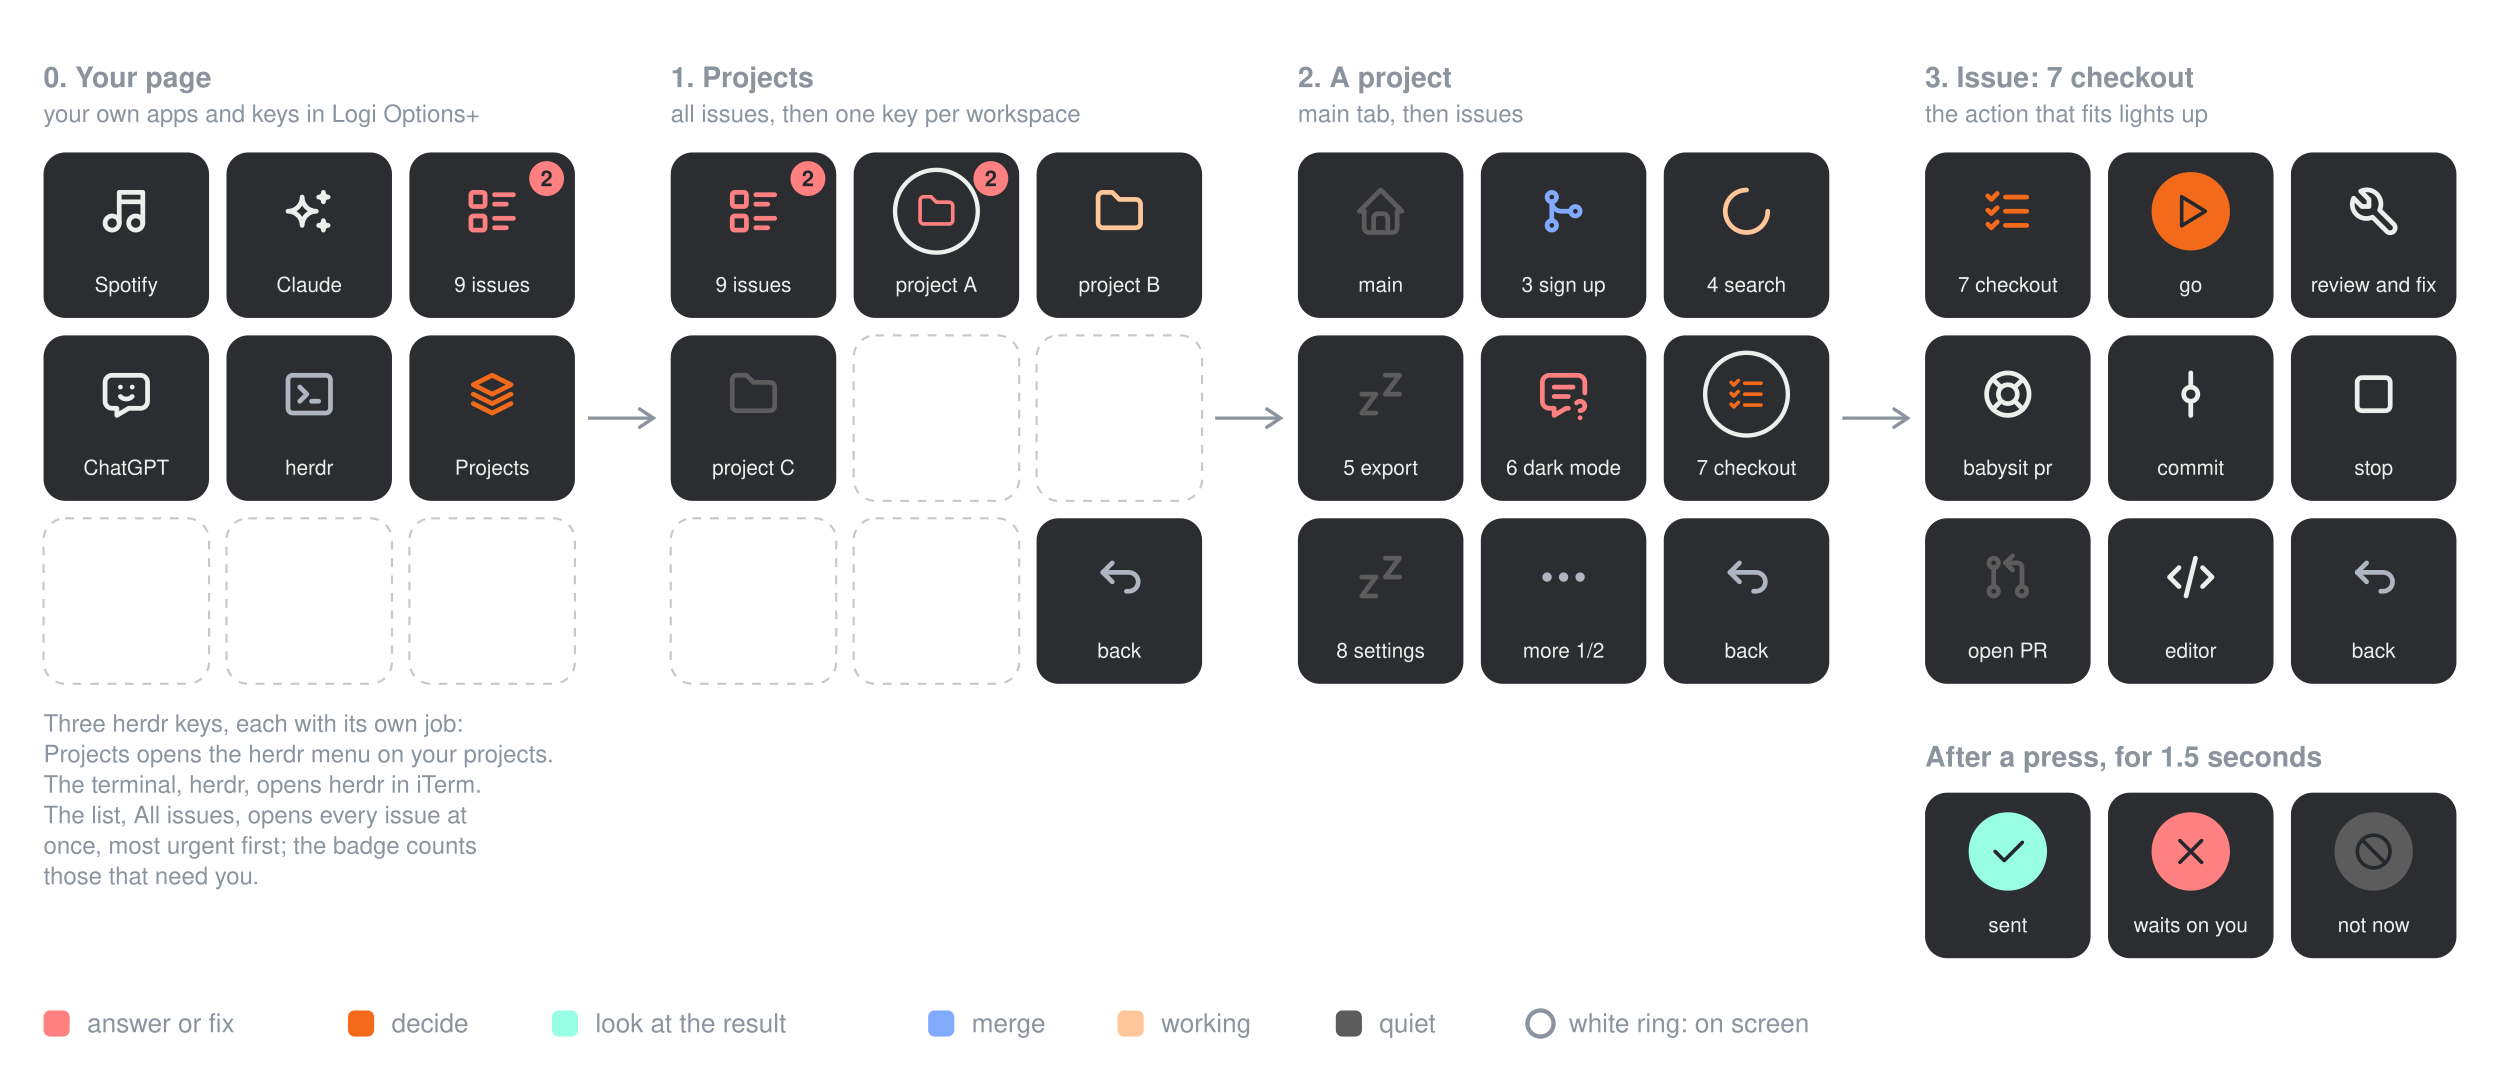
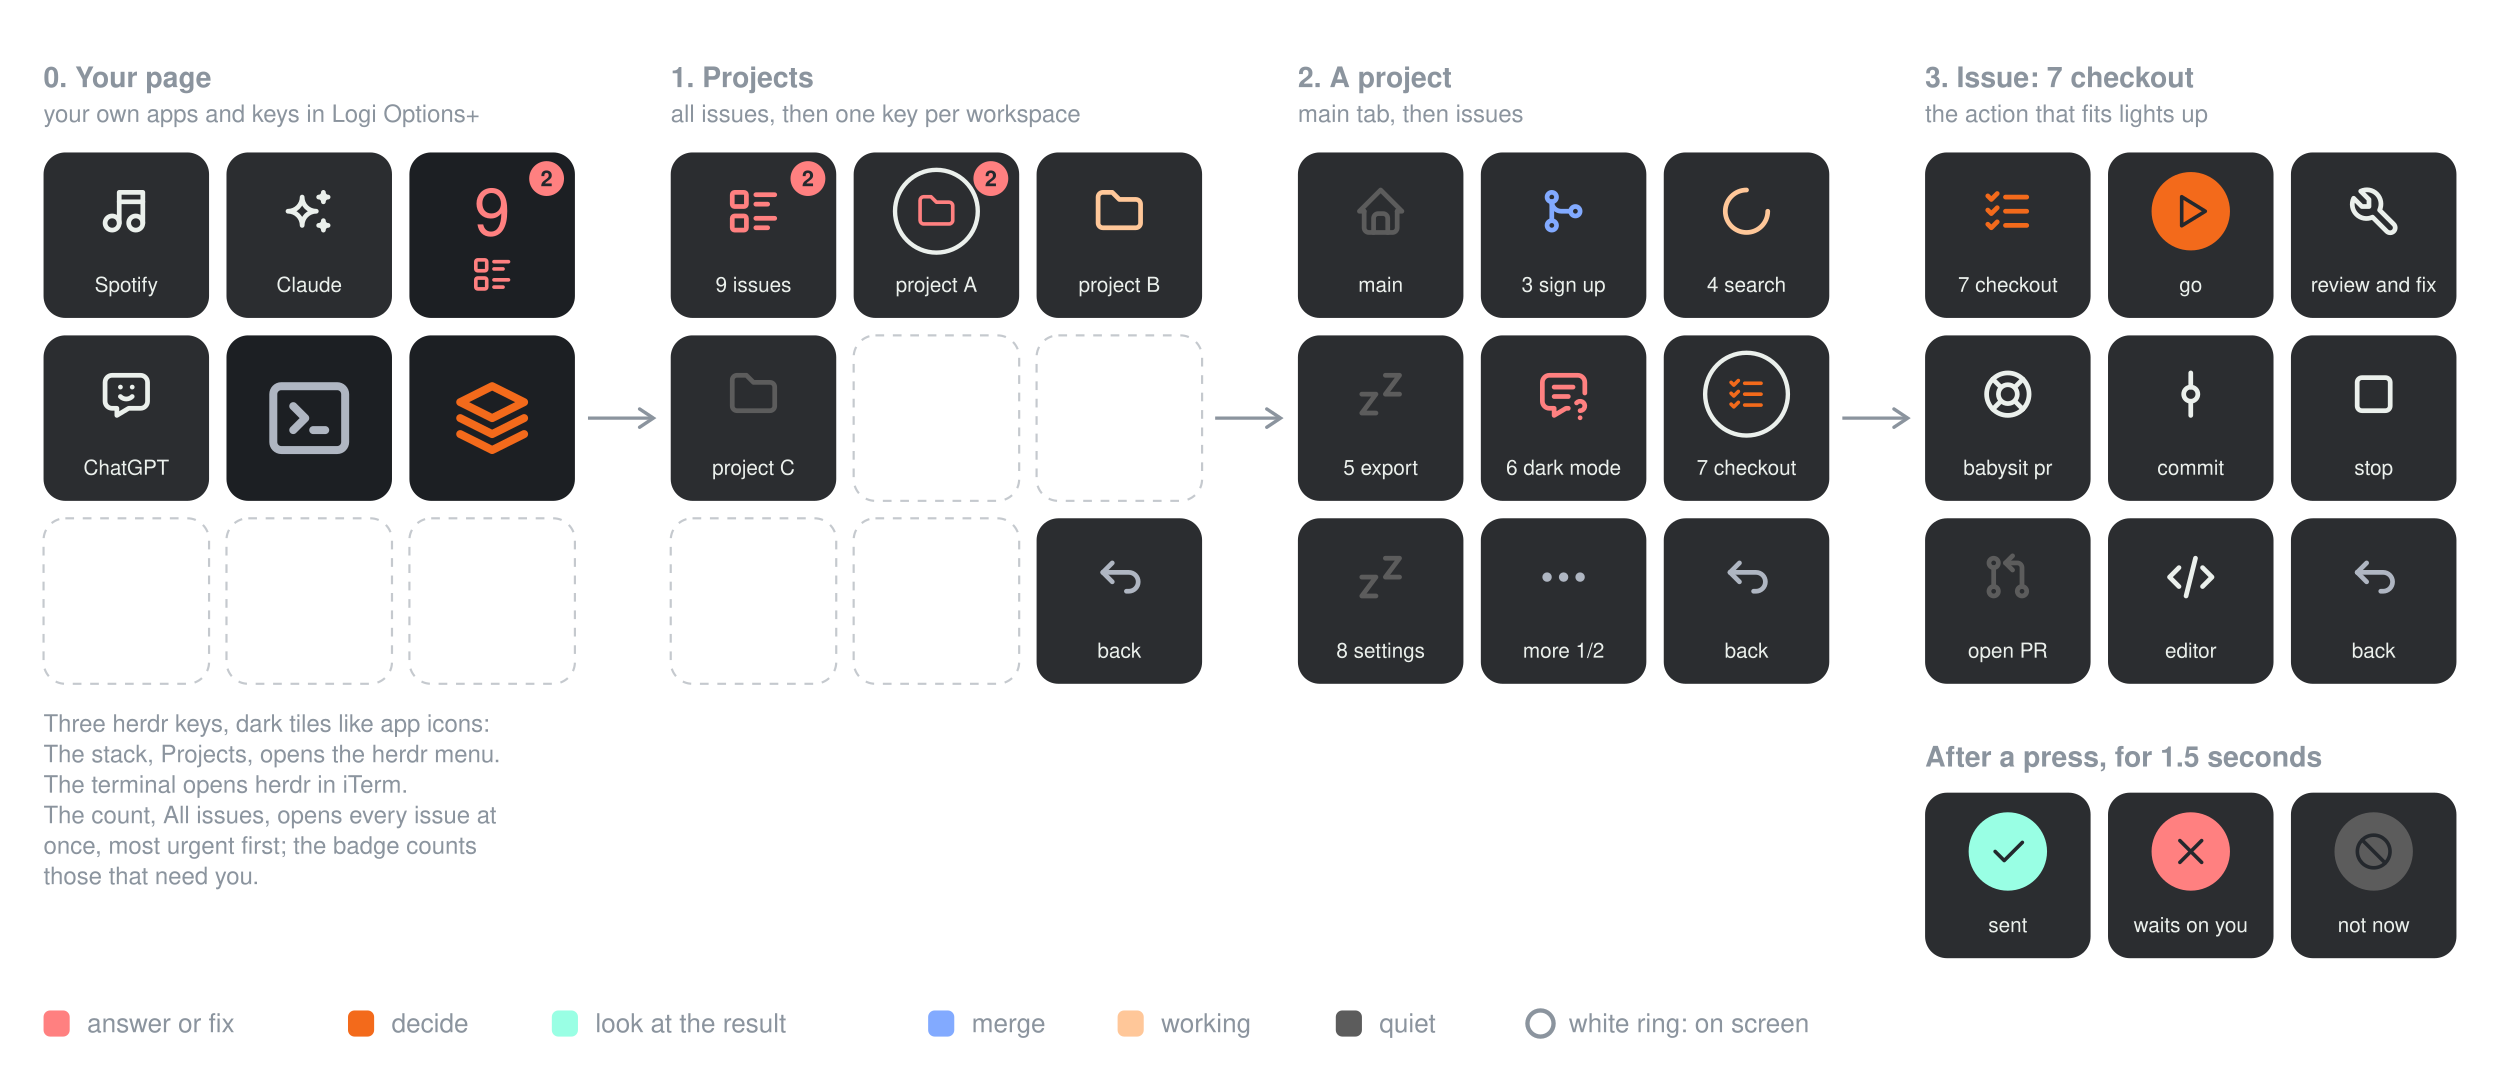
<svg xmlns="http://www.w3.org/2000/svg" viewBox="0 0 1148 500" width="1148" height="500" font-family="-apple-system, BlinkMacSystemFont, 'Segoe UI', Helvetica, Arial, sans-serif">
  <defs>
    <marker id="a" viewBox="0 0 10 10" refX="8" refY="5" markerWidth="7" markerHeight="7" orient="auto">
      <path d="M2 1L8 5L2 9" fill="none" stroke="#8b949e" stroke-width="1.5" stroke-linecap="round" />
    </marker>
  </defs>
  <text x="20" y="40" font-size="13" font-weight="600" fill="#8b949e" text-anchor="start">0. Your page</text>
  <text x="20" y="56" font-size="11" font-weight="400" fill="#8b949e" text-anchor="start">your own apps and keys in Logi Options+</text>
  <rect x="20" y="70" width="76" height="76" rx="10" fill="#2b2d30" />
  <g transform="translate(45.0 84.0) scale(1.083333)" fill="none" stroke="#ebf0ec" stroke-width="2" stroke-linecap="round" stroke-linejoin="round">
    <path d="M3 17a3 3 0 1 0 6 0a3 3 0 0 0 -6 0" />
    <path d="M13 17a3 3 0 1 0 6 0a3 3 0 0 0 -6 0" />
    <path d="M9 17v-13h10v13" />
    <path d="M9 8h10" />
  </g>
  <text x="58.0" y="134" text-anchor="middle" font-size="9.5" fill="#ebf0ec">Spotify</text>
  <rect x="104" y="70" width="76" height="76" rx="10" fill="#2b2d30" />
  <g transform="translate(129.0 84.0) scale(1.083333)" fill="none" stroke="#ebf0ec" stroke-width="2" stroke-linecap="round" stroke-linejoin="round">
    <path d="M16 18a2 2 0 0 1 2 2a2 2 0 0 1 2 -2a2 2 0 0 1 -2 -2a2 2 0 0 1 -2 2zm0 -12a2 2 0 0 1 2 2a2 2 0 0 1 2 -2a2 2 0 0 1 -2 -2a2 2 0 0 1 -2 2zm-7 12a6 6 0 0 1 6 -6a6 6 0 0 1 -6 -6a6 6 0 0 1 -6 6a6 6 0 0 1 6 6z" />
  </g>
  <text x="142.0" y="134" text-anchor="middle" font-size="9.5" fill="#ebf0ec">Claude</text>
-   <rect x="188" y="70" width="76" height="76" rx="10" fill="#2b2d30" />
-   <g transform="translate(213.0 84.0) scale(1.083333)" fill="none" stroke="#ff8080" stroke-width="2" stroke-linecap="round" stroke-linejoin="round">
+   <rect x="188" y="70" width="76" height="76" rx="10" fill="#1c1f23" />
+   <text x="226.0" y="108" text-anchor="middle" font-size="30" font-weight="400" fill="#ff8080">9</text>
+   <g transform="translate(216.0 116) scale(0.8333333)" fill="none" stroke="#ff8080" stroke-width="2" stroke-linecap="round" stroke-linejoin="round">
    <path d="M13 5h8" />
    <path d="M13 9h5" />
    <path d="M13 15h8" />
    <path d="M13 19h5" />
    <path d="M3 4m0 1a1 1 0 0 1 1 -1h4a1 1 0 0 1 1 1v4a1 1 0 0 1 -1 1h-4a1 1 0 0 1 -1 -1z" />
    <path d="M3 14m0 1a1 1 0 0 1 1 -1h4a1 1 0 0 1 1 1v4a1 1 0 0 1 -1 1h-4a1 1 0 0 1 -1 -1z" />
  </g>
  <circle cx="251" cy="82" r="8" fill="#ff8080" />
  <text x="251" y="85.5" text-anchor="middle" font-size="10" font-weight="600" fill="#24282d">2</text>
-   <text x="226.0" y="134" text-anchor="middle" font-size="9.5" fill="#ebf0ec">9 issues</text>
  <rect x="20" y="154" width="76" height="76" rx="10" fill="#2b2d30" />
  <g transform="translate(45.0 168.0) scale(1.083333)" fill="none" stroke="#ebf0ec" stroke-width="2" stroke-linecap="round" stroke-linejoin="round">
    <path d="M18 4a3 3 0 0 1 3 3v8a3 3 0 0 1 -3 3h-5l-5 3v-3h-2a3 3 0 0 1 -3 -3v-8a3 3 0 0 1 3 -3h12z" />
    <path d="M9.5 9h.01" />
    <path d="M14.5 9h.01" />
    <path d="M9.5 13a3.5 3.5 0 0 0 5 0" />
  </g>
  <text x="58.0" y="218" text-anchor="middle" font-size="9.5" fill="#ebf0ec">ChatGPT</text>
-   <rect x="104" y="154" width="76" height="76" rx="10" fill="#2b2d30" />
-   <g transform="translate(129.0 168.0) scale(1.083333)" fill="none" stroke="#afb6c2" stroke-width="2" stroke-linecap="round" stroke-linejoin="round">
+   <rect x="104" y="154" width="76" height="76" rx="10" fill="#1c1f23" />
+   <g transform="translate(120.0 170.0) scale(1.833333)" fill="none" stroke="#afb6c2" stroke-width="2" stroke-linecap="round" stroke-linejoin="round">
    <path d="M8 9l3 3l-3 3" />
    <path d="M13 15l3 0" />
    <path d="M3 4m0 2a2 2 0 0 1 2 -2h14a2 2 0 0 1 2 2v12a2 2 0 0 1 -2 2h-14a2 2 0 0 1 -2 -2z" />
  </g>
-   <text x="142.0" y="218" text-anchor="middle" font-size="9.5" fill="#ebf0ec">herdr</text>
-   <rect x="188" y="154" width="76" height="76" rx="10" fill="#2b2d30" />
-   <g transform="translate(213.0 168.0) scale(1.083333)" fill="none" stroke="#f36a1b" stroke-width="2" stroke-linecap="round" stroke-linejoin="round">
+   <rect x="188" y="154" width="76" height="76" rx="10" fill="#1c1f23" />
+   <g transform="translate(204.0 170.0) scale(1.833333)" fill="none" stroke="#f36a1b" stroke-width="2" stroke-linecap="round" stroke-linejoin="round">
    <path d="M12 4l-8 4l8 4l8 -4l-8 -4" />
    <path d="M4 12l8 4l8 -4" />
    <path d="M4 16l8 4l8 -4" />
  </g>
-   <text x="226.0" y="218" text-anchor="middle" font-size="9.5" fill="#ebf0ec">Projects</text>
  <rect x="20" y="238" width="76" height="76" rx="10" fill="none" stroke="#8b949e" stroke-width="1" stroke-dasharray="4 4" opacity="0.5" />
  <rect x="104" y="238" width="76" height="76" rx="10" fill="none" stroke="#8b949e" stroke-width="1" stroke-dasharray="4 4" opacity="0.5" />
  <rect x="188" y="238" width="76" height="76" rx="10" fill="none" stroke="#8b949e" stroke-width="1" stroke-dasharray="4 4" opacity="0.5" />
-   <text x="20" y="336" font-size="11" font-weight="400" fill="#8b949e" text-anchor="start">Three herdr keys, each with its own job:</text>
-   <text x="20" y="350" font-size="11" font-weight="400" fill="#8b949e" text-anchor="start">Projects opens the herdr menu on your projects.</text>
-   <text x="20" y="364" font-size="11" font-weight="400" fill="#8b949e" text-anchor="start">The terminal, herdr, opens herdr in iTerm.</text>
-   <text x="20" y="378" font-size="11" font-weight="400" fill="#8b949e" text-anchor="start">The list, All issues, opens every issue at</text>
+   <text x="20" y="336" font-size="11" font-weight="400" fill="#8b949e" text-anchor="start">Three herdr keys, dark tiles like app icons:</text>
+   <text x="20" y="350" font-size="11" font-weight="400" fill="#8b949e" text-anchor="start">The stack, Projects, opens the herdr menu.</text>
+   <text x="20" y="364" font-size="11" font-weight="400" fill="#8b949e" text-anchor="start">The terminal opens herdr in iTerm.</text>
+   <text x="20" y="378" font-size="11" font-weight="400" fill="#8b949e" text-anchor="start">The count, All issues, opens every issue at</text>
  <text x="20" y="392" font-size="11" font-weight="400" fill="#8b949e" text-anchor="start">once, most urgent first; the badge counts</text>
  <text x="20" y="406" font-size="11" font-weight="400" fill="#8b949e" text-anchor="start">those that need you.</text>
  <text x="308" y="40" font-size="13" font-weight="600" fill="#8b949e" text-anchor="start">1. Projects</text>
  <text x="308" y="56" font-size="11" font-weight="400" fill="#8b949e" text-anchor="start">all issues, then one key per workspace</text>
  <rect x="308" y="70" width="76" height="76" rx="10" fill="#2b2d30" />
  <g transform="translate(333.0 84.0) scale(1.083333)" fill="none" stroke="#ff8080" stroke-width="2" stroke-linecap="round" stroke-linejoin="round">
    <path d="M13 5h8" />
    <path d="M13 9h5" />
    <path d="M13 15h8" />
    <path d="M13 19h5" />
    <path d="M3 4m0 1a1 1 0 0 1 1 -1h4a1 1 0 0 1 1 1v4a1 1 0 0 1 -1 1h-4a1 1 0 0 1 -1 -1z" />
    <path d="M3 14m0 1a1 1 0 0 1 1 -1h4a1 1 0 0 1 1 1v4a1 1 0 0 1 -1 1h-4a1 1 0 0 1 -1 -1z" />
  </g>
  <circle cx="371" cy="82" r="8" fill="#ff8080" />
  <text x="371" y="85.5" text-anchor="middle" font-size="10" font-weight="600" fill="#24282d">2</text>
  <text x="346.0" y="134" text-anchor="middle" font-size="9.5" fill="#ebf0ec">9 issues</text>
  <rect x="392" y="70" width="76" height="76" rx="10" fill="#2b2d30" />
  <circle cx="430.0" cy="97" r="19" fill="none" stroke="#ebf0ec" stroke-width="2" />
  <g transform="translate(420.0 87.0) scale(0.8333333)" fill="none" stroke="#ff8080" stroke-width="2" stroke-linecap="round" stroke-linejoin="round">
    <path d="M5 4h4l3 3h7a2 2 0 0 1 2 2v8a2 2 0 0 1 -2 2h-14a2 2 0 0 1 -2 -2v-11a2 2 0 0 1 2 -2" />
  </g>
  <circle cx="455" cy="82" r="8" fill="#ff8080" />
  <text x="455" y="85.5" text-anchor="middle" font-size="10" font-weight="600" fill="#24282d">2</text>
  <text x="430.0" y="134" text-anchor="middle" font-size="9.5" fill="#ebf0ec">project A</text>
  <rect x="476" y="70" width="76" height="76" rx="10" fill="#2b2d30" />
  <g transform="translate(501.0 84.0) scale(1.083333)" fill="none" stroke="#ffc799" stroke-width="2" stroke-linecap="round" stroke-linejoin="round">
    <path d="M5 4h4l3 3h7a2 2 0 0 1 2 2v8a2 2 0 0 1 -2 2h-14a2 2 0 0 1 -2 -2v-11a2 2 0 0 1 2 -2" />
  </g>
  <text x="514.0" y="134" text-anchor="middle" font-size="9.5" fill="#ebf0ec">project B</text>
  <rect x="308" y="154" width="76" height="76" rx="10" fill="#2b2d30" />
  <g transform="translate(333.0 168.0) scale(1.083333)" fill="none" stroke="#5c5c5c" stroke-width="2" stroke-linecap="round" stroke-linejoin="round">
    <path d="M5 4h4l3 3h7a2 2 0 0 1 2 2v8a2 2 0 0 1 -2 2h-14a2 2 0 0 1 -2 -2v-11a2 2 0 0 1 2 -2" />
  </g>
  <text x="346.0" y="218" text-anchor="middle" font-size="9.5" fill="#ebf0ec">project C</text>
  <rect x="392" y="154" width="76" height="76" rx="10" fill="none" stroke="#8b949e" stroke-width="1" stroke-dasharray="4 4" opacity="0.5" />
  <rect x="476" y="154" width="76" height="76" rx="10" fill="none" stroke="#8b949e" stroke-width="1" stroke-dasharray="4 4" opacity="0.5" />
  <rect x="308" y="238" width="76" height="76" rx="10" fill="none" stroke="#8b949e" stroke-width="1" stroke-dasharray="4 4" opacity="0.5" />
  <rect x="392" y="238" width="76" height="76" rx="10" fill="none" stroke="#8b949e" stroke-width="1" stroke-dasharray="4 4" opacity="0.5" />
  <rect x="476" y="238" width="76" height="76" rx="10" fill="#2b2d30" />
  <g transform="translate(501.0 252.0) scale(1.083333)" fill="none" stroke="#afb6c2" stroke-width="2" stroke-linecap="round" stroke-linejoin="round">
    <path d="M9 14l-4 -4l4 -4" />
    <path d="M5 10h11a4 4 0 1 1 0 8h-1" />
  </g>
  <text x="514.0" y="302" text-anchor="middle" font-size="9.5" fill="#ebf0ec">back</text>
  <text x="596" y="40" font-size="13" font-weight="600" fill="#8b949e" text-anchor="start">2. A project</text>
  <text x="596" y="56" font-size="11" font-weight="400" fill="#8b949e" text-anchor="start">main tab, then issues</text>
  <rect x="596" y="70" width="76" height="76" rx="10" fill="#2b2d30" />
  <g transform="translate(621.0 84.0) scale(1.083333)" fill="none" stroke="#5c5c5c" stroke-width="2" stroke-linecap="round" stroke-linejoin="round">
    <path d="M5 12l-2 0l9 -9l9 9l-2 0" />
    <path d="M5 12v7a2 2 0 0 0 2 2h10a2 2 0 0 0 2 -2v-7" />
    <path d="M9 21v-6a2 2 0 0 1 2 -2h2a2 2 0 0 1 2 2v6" />
  </g>
  <text x="634.0" y="134" text-anchor="middle" font-size="9.5" fill="#ebf0ec">main</text>
  <rect x="680" y="70" width="76" height="76" rx="10" fill="#2b2d30" />
  <g transform="translate(705.0 84.0) scale(1.083333)" fill="none" stroke="#82aaff" stroke-width="2" stroke-linecap="round" stroke-linejoin="round">
    <path d="M7 18m-2 0a2 2 0 1 0 4 0a2 2 0 1 0 -4 0" />
    <path d="M7 6m-2 0a2 2 0 1 0 4 0a2 2 0 1 0 -4 0" />
    <path d="M17 12m-2 0a2 2 0 1 0 4 0a2 2 0 1 0 -4 0" />
    <path d="M7 8l0 8" />
    <path d="M7 8a4 4 0 0 0 4 4h4" />
  </g>
  <text x="718.0" y="134" text-anchor="middle" font-size="9.5" fill="#ebf0ec">3 sign up</text>
  <rect x="764" y="70" width="76" height="76" rx="10" fill="#2b2d30" />
  <g transform="translate(789.0 84.0) scale(1.083333)" fill="none" stroke="#ffc799" stroke-width="2" stroke-linecap="round" stroke-linejoin="round">
    <path d="M12 3a9 9 0 1 0 9 9" />
  </g>
  <text x="802.0" y="134" text-anchor="middle" font-size="9.5" fill="#ebf0ec">4 search</text>
  <rect x="596" y="154" width="76" height="76" rx="10" fill="#2b2d30" />
  <g transform="translate(621.0 168.0) scale(1.083333)" fill="none" stroke="#5c5c5c" stroke-width="2" stroke-linecap="round" stroke-linejoin="round">
    <path d="M4 12h6l-6 8h6" />
    <path d="M14 4h6l-6 8h6" />
  </g>
  <text x="634.0" y="218" text-anchor="middle" font-size="9.5" fill="#ebf0ec">5 export</text>
  <rect x="680" y="154" width="76" height="76" rx="10" fill="#2b2d30" />
  <g transform="translate(705.0 168.0) scale(1.083333)" fill="none" stroke="#ff8080" stroke-width="2" stroke-linecap="round" stroke-linejoin="round">
    <path d="M8 9h8" />
    <path d="M8 13h6" />
    <path d="M14 18h-1l-5 3v-3h-2a3 3 0 0 1 -3 -3v-8a3 3 0 0 1 3 -3h12a3 3 0 0 1 3 3v4.5" />
    <path d="M19 22v.01" />
    <path d="M19 19a2.003 2.003 0 0 0 .914 -3.782a1.98 1.98 0 0 0 -2.414 .483" />
  </g>
  <text x="718.0" y="218" text-anchor="middle" font-size="9.5" fill="#ebf0ec">6 dark mode</text>
  <rect x="764" y="154" width="76" height="76" rx="10" fill="#2b2d30" />
  <circle cx="802.0" cy="181" r="19" fill="none" stroke="#ebf0ec" stroke-width="2" />
  <g transform="translate(792.0 171.0) scale(0.8333333)" fill="none" stroke="#f36a1b" stroke-width="2" stroke-linecap="round" stroke-linejoin="round">
    <path d="M3.5 5.5l1.5 1.5l2.5 -2.5" />
    <path d="M3.5 11.5l1.5 1.5l2.5 -2.5" />
    <path d="M3.5 17.5l1.5 1.5l2.5 -2.5" />
    <path d="M11 6l9 0" />
    <path d="M11 12l9 0" />
    <path d="M11 18l9 0" />
  </g>
  <text x="802.0" y="218" text-anchor="middle" font-size="9.5" fill="#ebf0ec">7 checkout</text>
  <rect x="596" y="238" width="76" height="76" rx="10" fill="#2b2d30" />
  <g transform="translate(621.0 252.0) scale(1.083333)" fill="none" stroke="#5c5c5c" stroke-width="2" stroke-linecap="round" stroke-linejoin="round">
    <path d="M4 12h6l-6 8h6" />
    <path d="M14 4h6l-6 8h6" />
  </g>
  <text x="634.0" y="302" text-anchor="middle" font-size="9.5" fill="#ebf0ec">8 settings</text>
  <rect x="680" y="238" width="76" height="76" rx="10" fill="#2b2d30" />
  <g transform="translate(705.0 252.0) scale(1.083333)" fill="none" stroke="#afb6c2" stroke-width="2" stroke-linecap="round" stroke-linejoin="round">
    <path d="M5 12m-1 0a1 1 0 1 0 2 0a1 1 0 1 0 -2 0" />
    <path d="M12 12m-1 0a1 1 0 1 0 2 0a1 1 0 1 0 -2 0" />
    <path d="M19 12m-1 0a1 1 0 1 0 2 0a1 1 0 1 0 -2 0" />
  </g>
  <text x="718.0" y="302" text-anchor="middle" font-size="9.5" fill="#ebf0ec">more 1/2</text>
  <rect x="764" y="238" width="76" height="76" rx="10" fill="#2b2d30" />
  <g transform="translate(789.0 252.0) scale(1.083333)" fill="none" stroke="#afb6c2" stroke-width="2" stroke-linecap="round" stroke-linejoin="round">
    <path d="M9 14l-4 -4l4 -4" />
    <path d="M5 10h11a4 4 0 1 1 0 8h-1" />
  </g>
  <text x="802.0" y="302" text-anchor="middle" font-size="9.5" fill="#ebf0ec">back</text>
  <text x="884" y="40" font-size="13" font-weight="600" fill="#8b949e" text-anchor="start">3. Issue: 7 checkout</text>
  <text x="884" y="56" font-size="11" font-weight="400" fill="#8b949e" text-anchor="start">the action that fits lights up</text>
  <rect x="884" y="70" width="76" height="76" rx="10" fill="#2b2d30" />
  <g transform="translate(909.0 84.0) scale(1.083333)" fill="none" stroke="#f36a1b" stroke-width="2" stroke-linecap="round" stroke-linejoin="round">
    <path d="M3.5 5.5l1.5 1.5l2.5 -2.5" />
    <path d="M3.5 11.5l1.5 1.5l2.5 -2.5" />
    <path d="M3.5 17.5l1.5 1.5l2.5 -2.5" />
    <path d="M11 6l9 0" />
    <path d="M11 12l9 0" />
    <path d="M11 18l9 0" />
  </g>
  <text x="922.0" y="134" text-anchor="middle" font-size="9.5" fill="#ebf0ec">7 checkout</text>
  <rect x="968" y="70" width="76" height="76" rx="10" fill="#2b2d30" />
  <circle cx="1006.0" cy="97" r="18" fill="#f36a1b" />
  <g transform="translate(996.0 87.0) scale(0.8333333)" fill="none" stroke="#24282d" stroke-width="2" stroke-linecap="round" stroke-linejoin="round">
    <path d="M7 4v16l13 -8z" />
  </g>
  <text x="1006.0" y="134" text-anchor="middle" font-size="9.5" fill="#ebf0ec">go</text>
  <rect x="1052" y="70" width="76" height="76" rx="10" fill="#2b2d30" />
  <g transform="translate(1077.0 84.0) scale(1.083333)" fill="none" stroke="#ebf0ec" stroke-width="2" stroke-linecap="round" stroke-linejoin="round">
    <path d="M7 10h3v-3l-3.5 -3.5a6 6 0 0 1 8 8l6 6a2 2 0 0 1 -3 3l-6 -6a6 6 0 0 1 -8 -8l3.5 3.5" />
  </g>
  <text x="1090.0" y="134" text-anchor="middle" font-size="9.5" fill="#ebf0ec">review and fix</text>
  <rect x="884" y="154" width="76" height="76" rx="10" fill="#2b2d30" />
  <g transform="translate(909.0 168.0) scale(1.083333)" fill="none" stroke="#ebf0ec" stroke-width="2" stroke-linecap="round" stroke-linejoin="round">
    <path d="M12 12m-4 0a4 4 0 1 0 8 0a4 4 0 1 0 -8 0" />
    <path d="M12 12m-9 0a9 9 0 1 0 18 0a9 9 0 1 0 -18 0" />
    <path d="M15 15l3.35 3.35" />
    <path d="M9 15l-3.35 3.35" />
    <path d="M5.65 5.65l3.35 3.35" />
    <path d="M18.35 5.65l-3.35 3.35" />
  </g>
  <text x="922.0" y="218" text-anchor="middle" font-size="9.5" fill="#ebf0ec">babysit pr</text>
  <rect x="968" y="154" width="76" height="76" rx="10" fill="#2b2d30" />
  <g transform="translate(993.0 168.0) scale(1.083333)" fill="none" stroke="#ebf0ec" stroke-width="2" stroke-linecap="round" stroke-linejoin="round">
    <path d="M12 12m-3 0a3 3 0 1 0 6 0a3 3 0 1 0 -6 0" />
    <path d="M12 3l0 6" />
    <path d="M12 15l0 6" />
  </g>
  <text x="1006.0" y="218" text-anchor="middle" font-size="9.5" fill="#ebf0ec">commit</text>
  <rect x="1052" y="154" width="76" height="76" rx="10" fill="#2b2d30" />
  <g transform="translate(1077.0 168.0) scale(1.083333)" fill="none" stroke="#ebf0ec" stroke-width="2" stroke-linecap="round" stroke-linejoin="round">
    <path d="M5 5m0 2a2 2 0 0 1 2 -2h10a2 2 0 0 1 2 2v10a2 2 0 0 1 -2 2h-10a2 2 0 0 1 -2 -2z" />
  </g>
  <text x="1090.0" y="218" text-anchor="middle" font-size="9.5" fill="#ebf0ec">stop</text>
  <rect x="884" y="238" width="76" height="76" rx="10" fill="#2b2d30" />
  <g transform="translate(909.0 252.0) scale(1.083333)" fill="none" stroke="#5c5c5c" stroke-width="2" stroke-linecap="round" stroke-linejoin="round">
    <path d="M6 18m-2 0a2 2 0 1 0 4 0a2 2 0 1 0 -4 0" />
    <path d="M6 6m-2 0a2 2 0 1 0 4 0a2 2 0 1 0 -4 0" />
    <path d="M18 18m-2 0a2 2 0 1 0 4 0a2 2 0 1 0 -4 0" />
    <path d="M6 8l0 8" />
    <path d="M11 6h5a2 2 0 0 1 2 2v8" />
    <path d="M14 9l-3 -3l3 -3" />
  </g>
  <text x="922.0" y="302" text-anchor="middle" font-size="9.5" fill="#ebf0ec">open PR</text>
  <rect x="968" y="238" width="76" height="76" rx="10" fill="#2b2d30" />
  <g transform="translate(993.0 252.0) scale(1.083333)" fill="none" stroke="#ebf0ec" stroke-width="2" stroke-linecap="round" stroke-linejoin="round">
    <path d="M7 8l-4 4l4 4" />
    <path d="M17 8l4 4l-4 4" />
    <path d="M14 4l-4 16" />
  </g>
  <text x="1006.0" y="302" text-anchor="middle" font-size="9.5" fill="#ebf0ec">editor</text>
  <rect x="1052" y="238" width="76" height="76" rx="10" fill="#2b2d30" />
  <g transform="translate(1077.0 252.0) scale(1.083333)" fill="none" stroke="#afb6c2" stroke-width="2" stroke-linecap="round" stroke-linejoin="round">
    <path d="M9 14l-4 -4l4 -4" />
    <path d="M5 10h11a4 4 0 1 1 0 8h-1" />
  </g>
  <text x="1090.0" y="302" text-anchor="middle" font-size="9.5" fill="#ebf0ec">back</text>
  <text x="884" y="352" font-size="13" font-weight="600" fill="#8b949e" text-anchor="start">After a press, for 1.5 seconds</text>
  <rect x="884" y="364" width="76" height="76" rx="10" fill="#2b2d30" />
  <circle cx="922.0" cy="391" r="18" fill="#99ffe4" />
  <g transform="translate(912.0 381.0) scale(0.8333333)" fill="none" stroke="#24282d" stroke-width="2" stroke-linecap="round" stroke-linejoin="round">
    <path d="M5 12l5 5l10 -10" />
  </g>
  <text x="922.0" y="428" text-anchor="middle" font-size="9.5" fill="#ebf0ec">sent</text>
  <rect x="968" y="364" width="76" height="76" rx="10" fill="#2b2d30" />
  <circle cx="1006.0" cy="391" r="18" fill="#ff8080" />
  <g transform="translate(996.0 381.0) scale(0.8333333)" fill="none" stroke="#24282d" stroke-width="2" stroke-linecap="round" stroke-linejoin="round">
    <path d="M18 6l-12 12" />
    <path d="M6 6l12 12" />
  </g>
  <text x="1006.0" y="428" text-anchor="middle" font-size="9.5" fill="#ebf0ec">waits on you</text>
  <rect x="1052" y="364" width="76" height="76" rx="10" fill="#2b2d30" />
  <circle cx="1090.0" cy="391" r="18" fill="#5c5c5c" />
  <g transform="translate(1080.0 381.0) scale(0.8333333)" fill="none" stroke="#24282d" stroke-width="2" stroke-linecap="round" stroke-linejoin="round">
    <path d="M12 12m-9 0a9 9 0 1 0 18 0a9 9 0 1 0 -18 0" />
    <path d="M5.7 5.7l12.6 12.6" />
  </g>
  <text x="1090.0" y="428" text-anchor="middle" font-size="9.5" fill="#ebf0ec">not now</text>
  <line x1="270" y1="192.0" x2="300" y2="192.0" stroke="#8b949e" stroke-width="1.5" marker-end="url(#a)" />
  <line x1="558" y1="192.0" x2="588" y2="192.0" stroke="#8b949e" stroke-width="1.5" marker-end="url(#a)" />
  <line x1="846" y1="192.0" x2="876" y2="192.0" stroke="#8b949e" stroke-width="1.5" marker-end="url(#a)" />
  <rect x="20" y="464" width="12" height="12" rx="3" fill="#ff8080" />
  <text x="40" y="474" font-size="12" font-weight="400" fill="#8b949e" text-anchor="start">answer or fix</text>
  <rect x="159.8" y="464" width="12" height="12" rx="3" fill="#f36a1b" />
  <text x="179.8" y="474" font-size="12" font-weight="400" fill="#8b949e" text-anchor="start">decide</text>
  <rect x="253.4" y="464" width="12" height="12" rx="3" fill="#99ffe4" />
  <text x="273.4" y="474" font-size="12" font-weight="400" fill="#8b949e" text-anchor="start">look at the result</text>
  <rect x="426.2" y="464" width="12" height="12" rx="3" fill="#82aaff" />
  <text x="446.2" y="474" font-size="12" font-weight="400" fill="#8b949e" text-anchor="start">merge</text>
  <rect x="513.2" y="464" width="12" height="12" rx="3" fill="#ffc799" />
  <text x="533.2" y="474" font-size="12" font-weight="400" fill="#8b949e" text-anchor="start">working</text>
  <rect x="613.4" y="464" width="12" height="12" rx="3" fill="#5c5c5c" />
  <text x="633.4" y="474" font-size="12" font-weight="400" fill="#8b949e" text-anchor="start">quiet</text>
  <circle cx="707.4" cy="470" r="6" fill="none" stroke="#8b949e" stroke-width="2" />
  <text x="720.4" y="474" font-size="12" font-weight="400" fill="#8b949e" text-anchor="start">white ring: on screen</text>
</svg>
